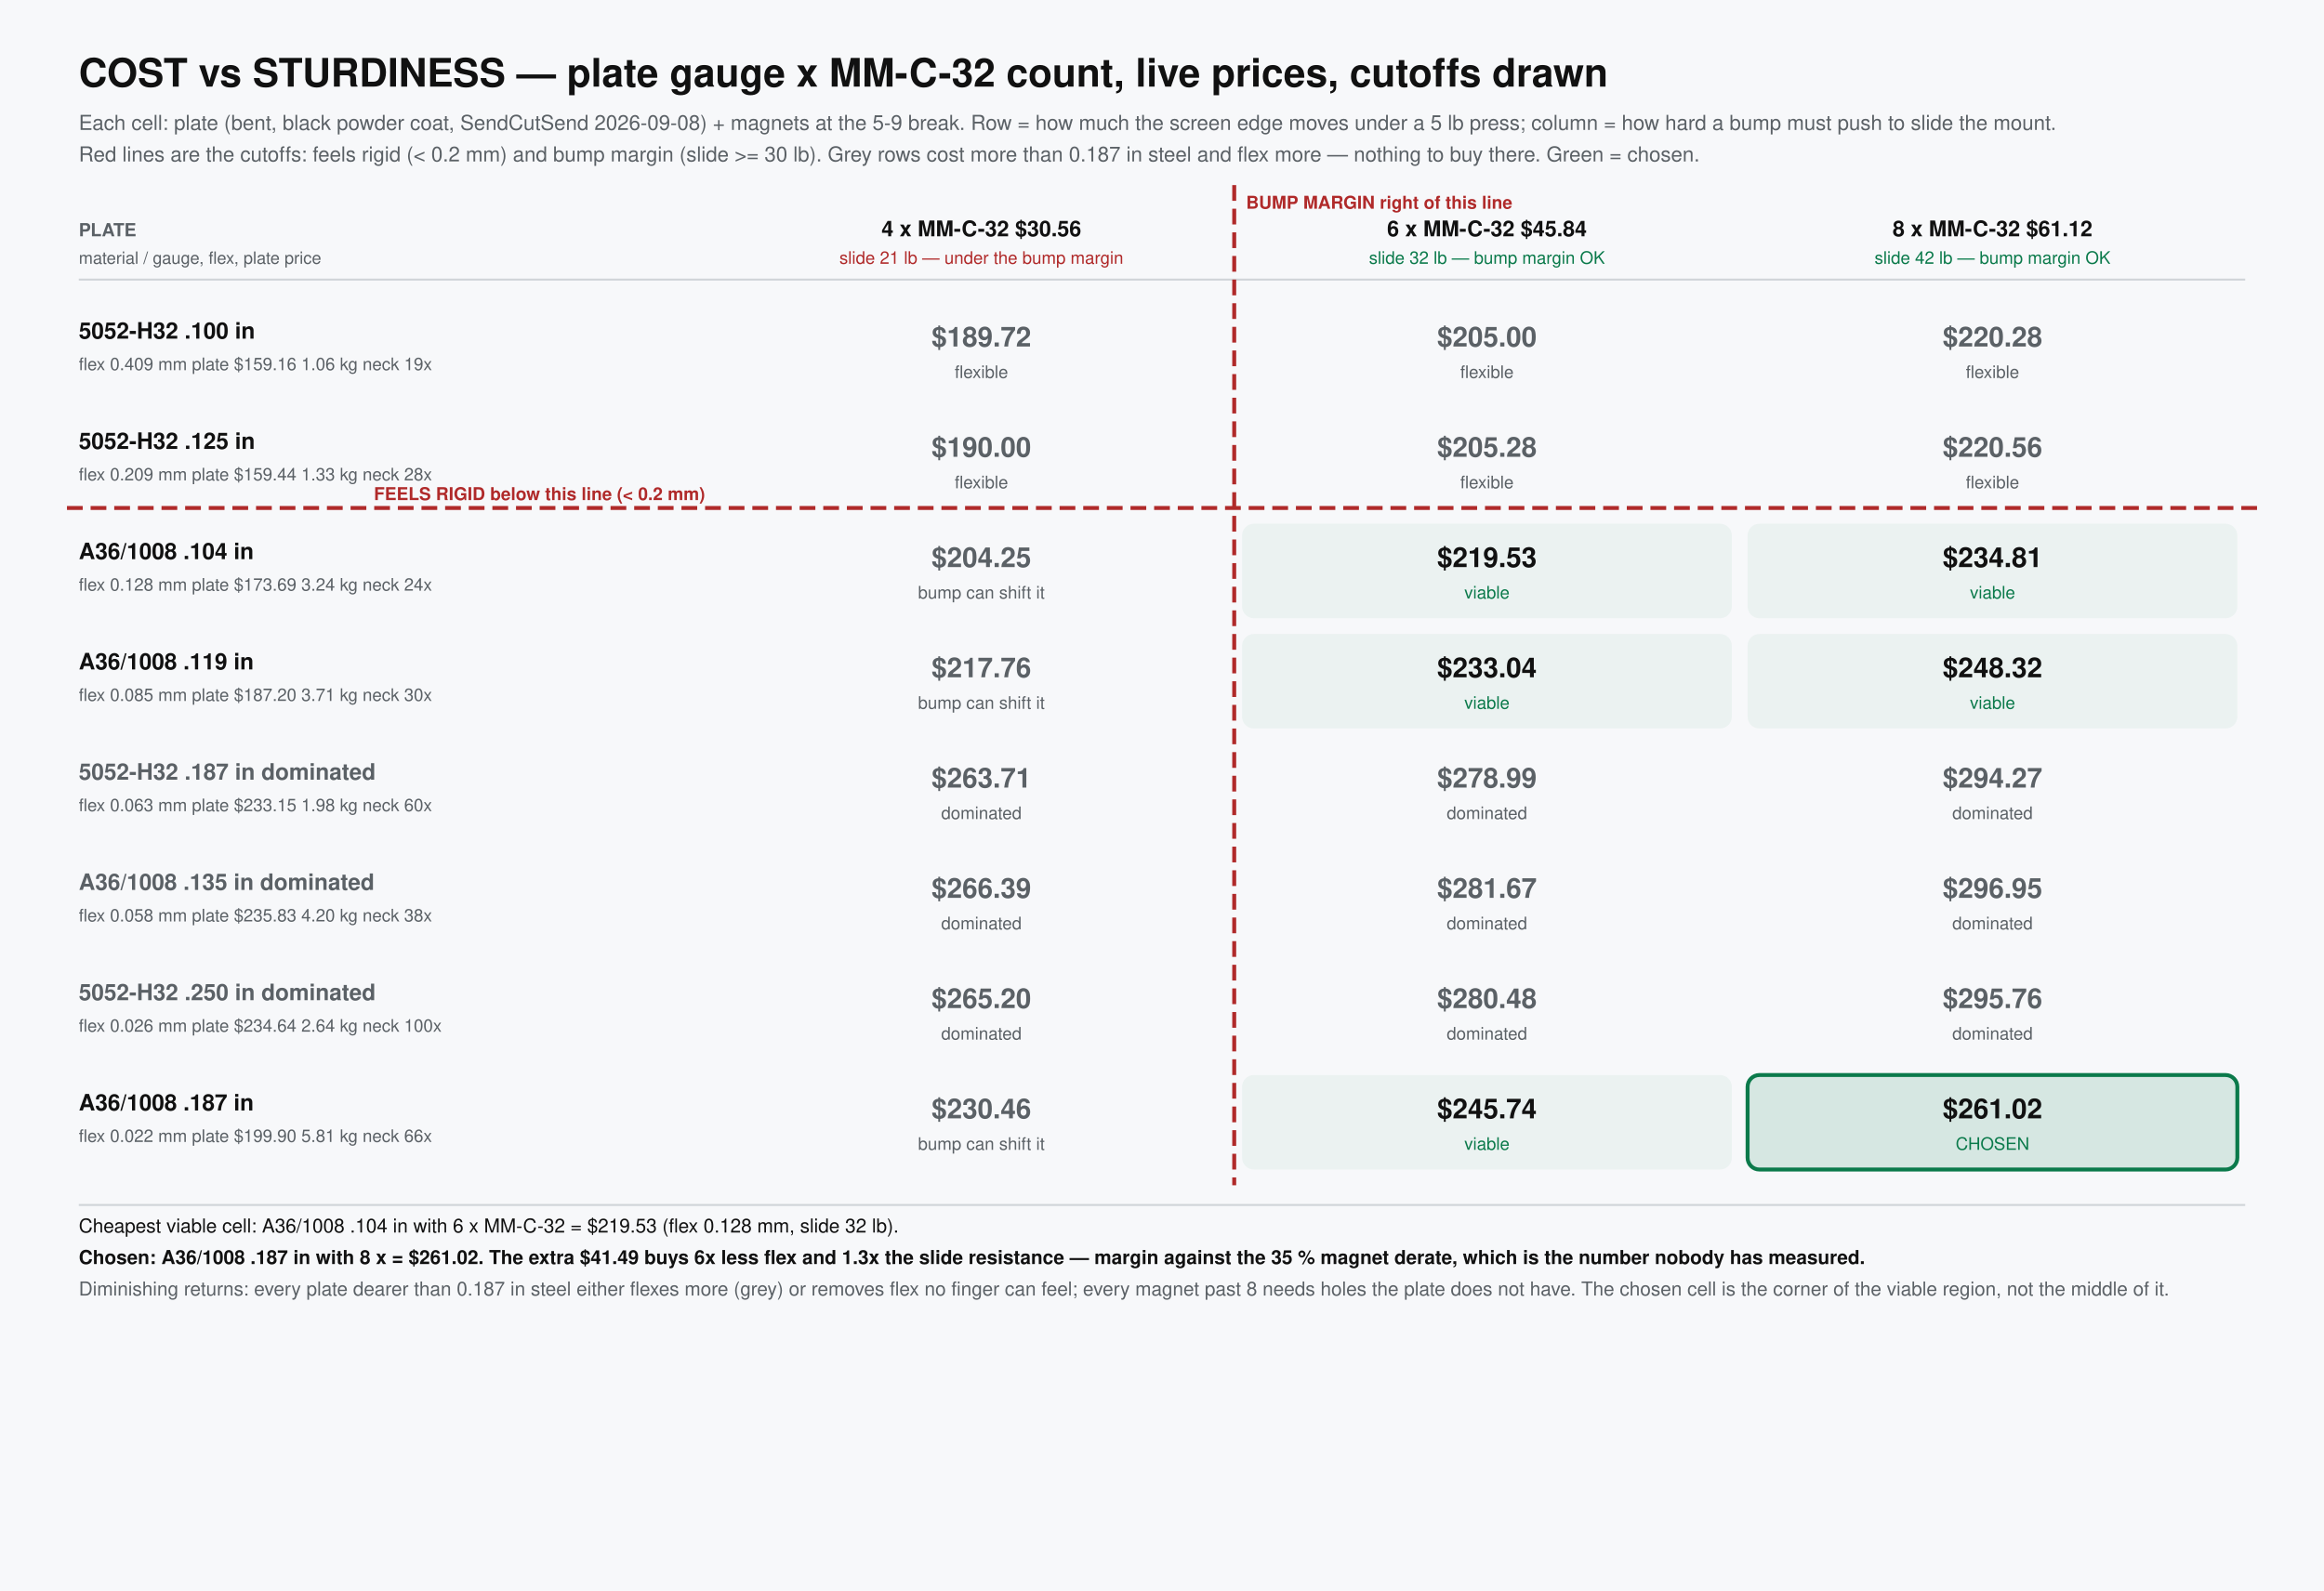
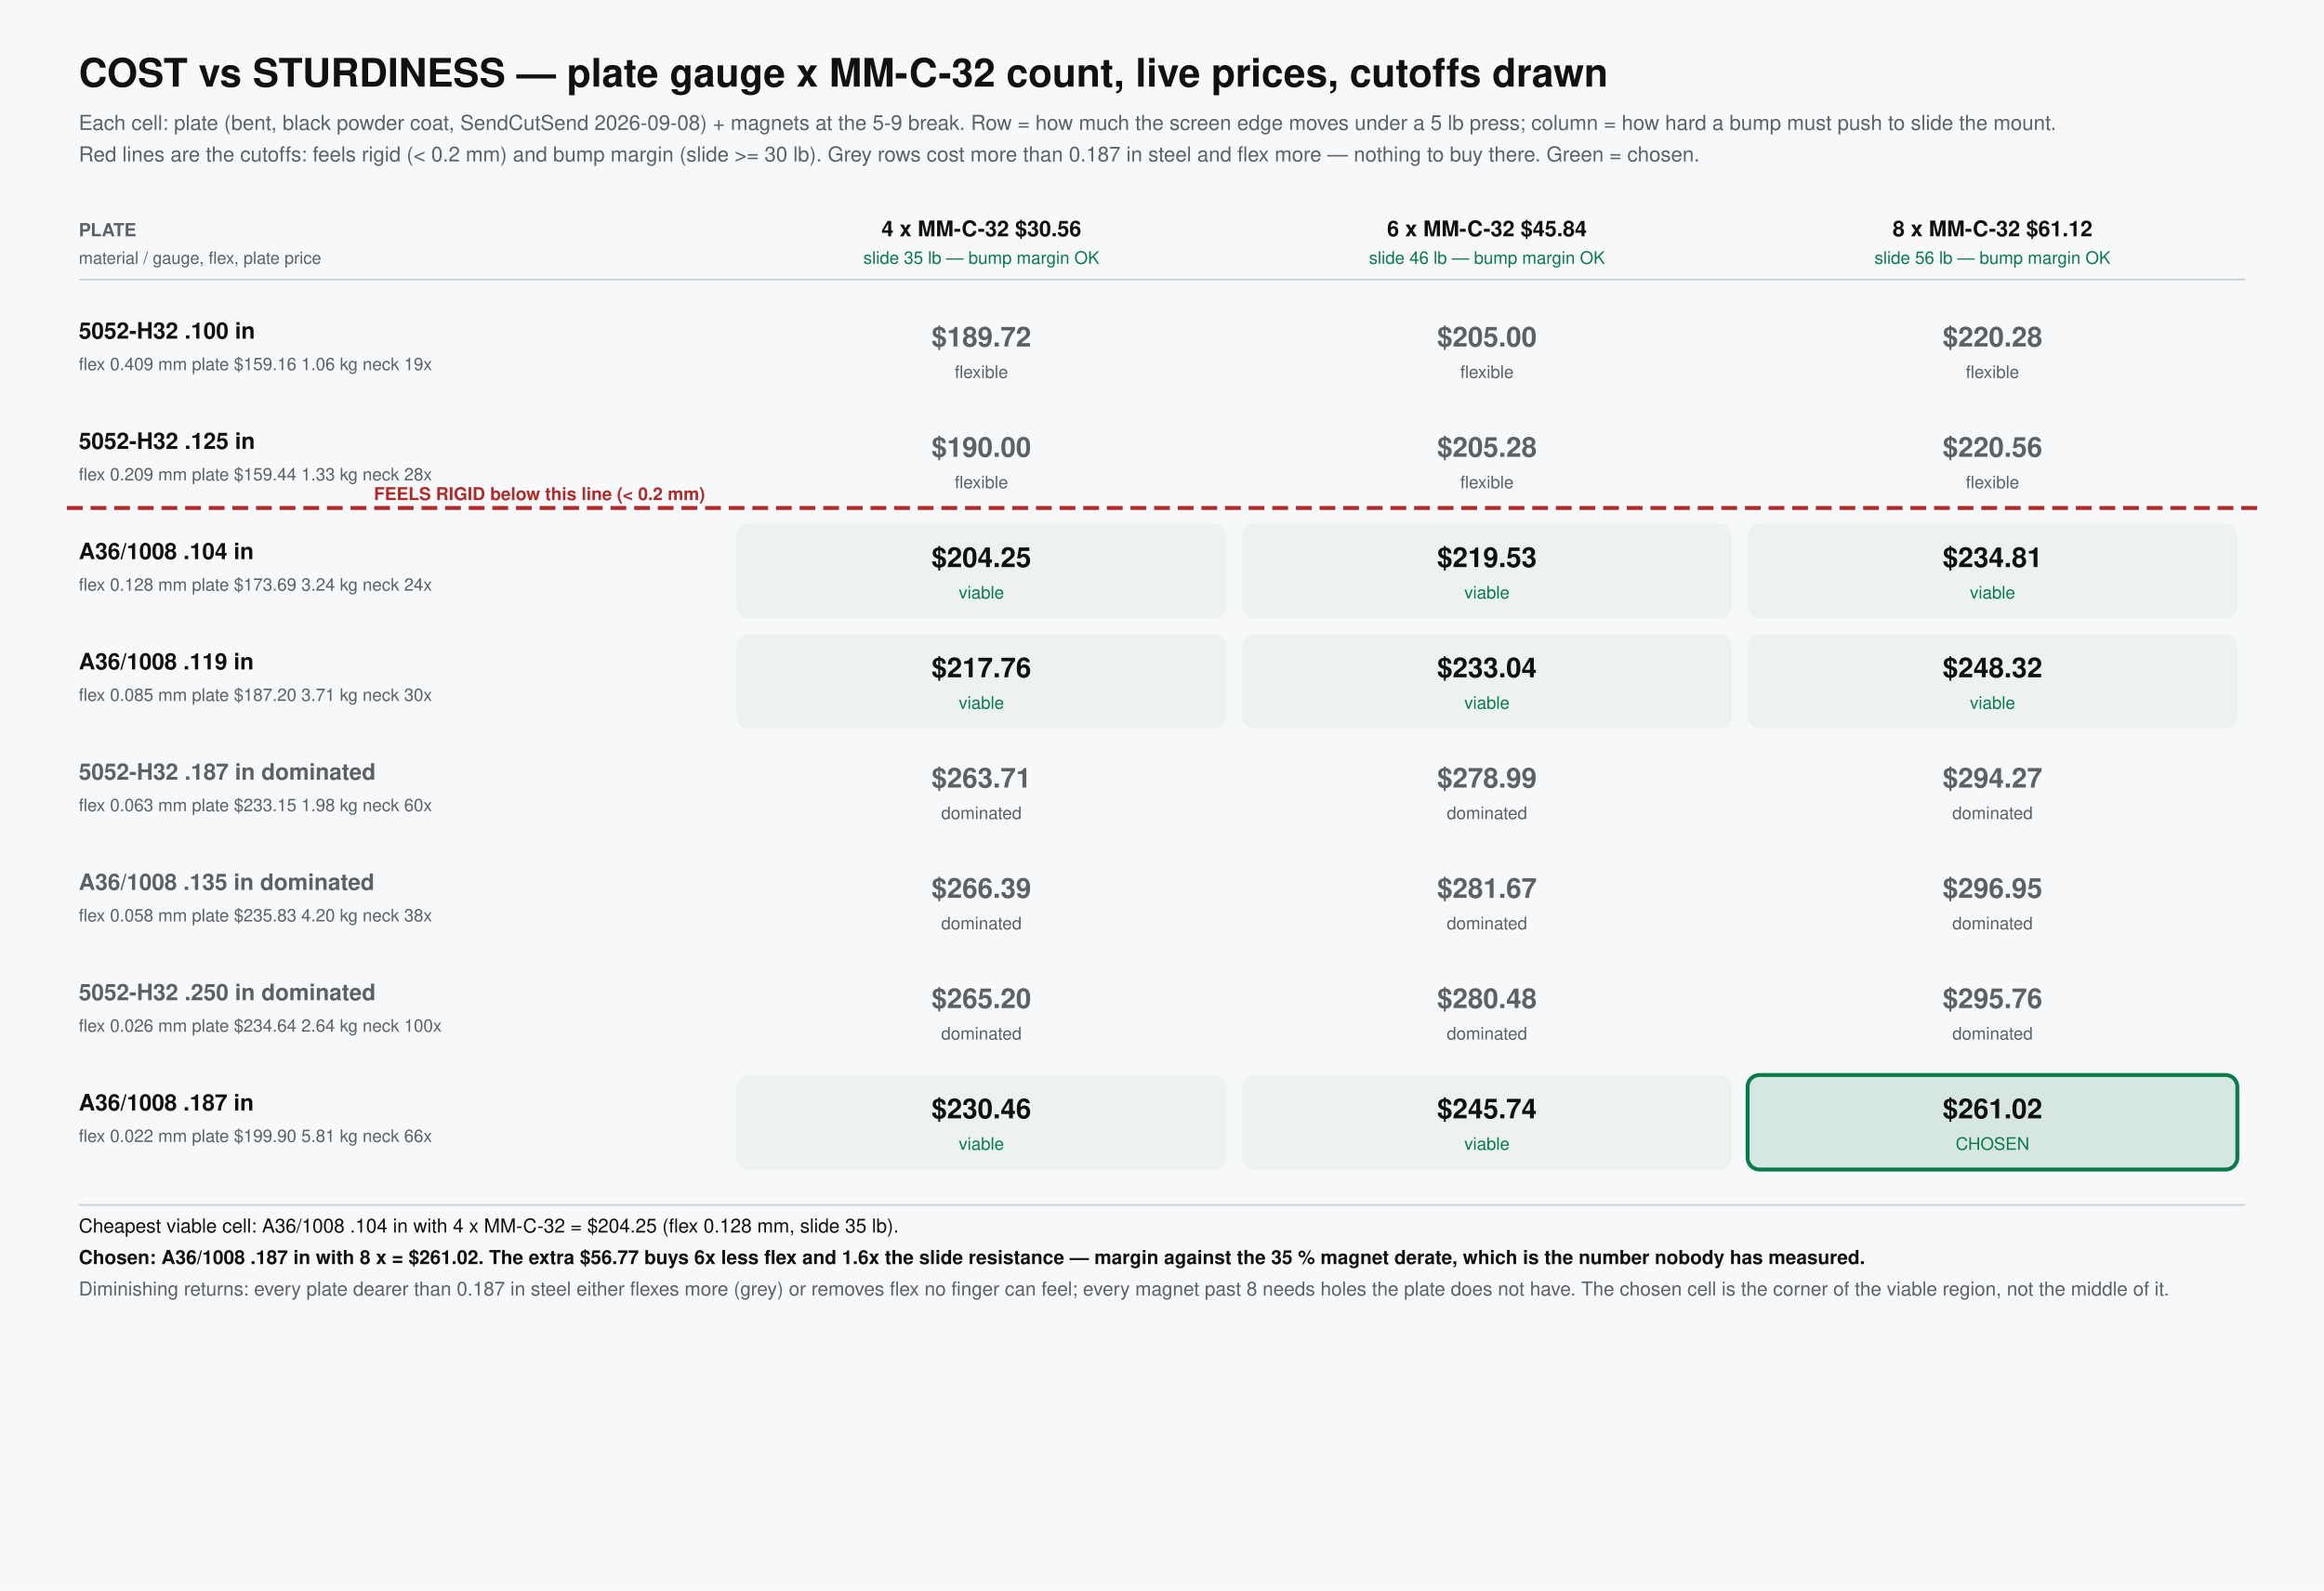
<svg xmlns="http://www.w3.org/2000/svg" width="1180" height="808" viewBox="0 0 1180 808">
  <rect width="1180" height="808" fill="#f7f8fa" />
  <text x="40.0" y="44.0" font-family="Helvetica, Arial, sans-serif" font-size="20" text-anchor="start" fill="#111" font-weight="bold">COST vs STURDINESS — plate gauge x MM-C-32 count, live prices, cutoffs drawn</text>
  <text x="40.0" y="66.0" font-family="Helvetica, Arial, sans-serif" font-size="10.5" text-anchor="start" fill="#5b6166" font-weight="normal">Each cell: plate (bent, black powder coat, SendCutSend 2026-09-08) + magnets at the 5-9 break. Row = how much the screen edge moves under a 5 lb press; column = how hard a bump must push to slide the mount.</text>
  <text x="40.0" y="82.0" font-family="Helvetica, Arial, sans-serif" font-size="10.5" text-anchor="start" fill="#5b6166" font-weight="normal">Red lines are the cutoffs: feels rigid (&lt; 0.2 mm) and bump margin (slide &gt;= 30 lb). Grey rows cost more than 0.187 in steel and flex more — nothing to buy there. Green = chosen.</text>
  <text x="40.0" y="120.0" font-family="Helvetica, Arial, sans-serif" font-size="9.2" text-anchor="start" fill="#5b6166" font-weight="bold">PLATE</text>
  <text x="40.0" y="134.0" font-family="Helvetica, Arial, sans-serif" font-size="8.6" text-anchor="start" fill="#5b6166" font-weight="normal">material / gauge, flex, plate price</text>
  <text x="498.3" y="120.0" font-family="Helvetica, Arial, sans-serif" font-size="11" text-anchor="middle" fill="#111" font-weight="bold">4 x MM-C-32   $30.56</text>
-   <text x="498.3" y="134.0" font-family="Helvetica, Arial, sans-serif" font-size="8.8" text-anchor="middle" fill="#b02a2a" font-weight="normal">slide 21 lb — under the bump margin</text>
+   <text x="498.3" y="134.0" font-family="Helvetica, Arial, sans-serif" font-size="8.8" text-anchor="middle" fill="#0b7a4b" font-weight="normal">slide 35 lb — bump margin OK</text>
  <text x="755.0" y="120.0" font-family="Helvetica, Arial, sans-serif" font-size="11" text-anchor="middle" fill="#111" font-weight="bold">6 x MM-C-32   $45.84</text>
-   <text x="755.0" y="134.0" font-family="Helvetica, Arial, sans-serif" font-size="8.8" text-anchor="middle" fill="#0b7a4b" font-weight="normal">slide 32 lb — bump margin OK</text>
+   <text x="755.0" y="134.0" font-family="Helvetica, Arial, sans-serif" font-size="8.8" text-anchor="middle" fill="#0b7a4b" font-weight="normal">slide 46 lb — bump margin OK</text>
  <text x="1011.7" y="120.0" font-family="Helvetica, Arial, sans-serif" font-size="11" text-anchor="middle" fill="#111" font-weight="bold">8 x MM-C-32   $61.12</text>
-   <text x="1011.7" y="134.0" font-family="Helvetica, Arial, sans-serif" font-size="8.8" text-anchor="middle" fill="#0b7a4b" font-weight="normal">slide 42 lb — bump margin OK</text>
+   <text x="1011.7" y="134.0" font-family="Helvetica, Arial, sans-serif" font-size="8.8" text-anchor="middle" fill="#0b7a4b" font-weight="normal">slide 56 lb — bump margin OK</text>
  <line x1="40" y1="142" x2="1140" y2="142" stroke="#d0d4d8" />
  <text x="40.0" y="172.0" font-family="Helvetica, Arial, sans-serif" font-size="11.5" text-anchor="start" fill="#111" font-weight="bold">5052-H32 .100 in</text>
  <text x="40.0" y="188.0" font-family="Helvetica, Arial, sans-serif" font-size="8.8" text-anchor="start" fill="#5b6166" font-weight="normal">flex 0.409 mm   plate $159.16   1.06 kg   neck 19x</text>
  <text x="498.3" y="176.0" font-family="Helvetica, Arial, sans-serif" font-size="14" text-anchor="middle" fill="#5b6166" font-weight="bold">$189.72</text>
  <text x="498.3" y="192.0" font-family="Helvetica, Arial, sans-serif" font-size="8.8" text-anchor="middle" fill="#5b6166" font-weight="normal">flexible</text>
  <text x="755.0" y="176.0" font-family="Helvetica, Arial, sans-serif" font-size="14" text-anchor="middle" fill="#5b6166" font-weight="bold">$205.00</text>
  <text x="755.0" y="192.0" font-family="Helvetica, Arial, sans-serif" font-size="8.8" text-anchor="middle" fill="#5b6166" font-weight="normal">flexible</text>
  <text x="1011.7" y="176.0" font-family="Helvetica, Arial, sans-serif" font-size="14" text-anchor="middle" fill="#5b6166" font-weight="bold">$220.28</text>
  <text x="1011.7" y="192.0" font-family="Helvetica, Arial, sans-serif" font-size="8.8" text-anchor="middle" fill="#5b6166" font-weight="normal">flexible</text>
  <text x="40.0" y="228.0" font-family="Helvetica, Arial, sans-serif" font-size="11.5" text-anchor="start" fill="#111" font-weight="bold">5052-H32 .125 in</text>
  <text x="40.0" y="244.0" font-family="Helvetica, Arial, sans-serif" font-size="8.8" text-anchor="start" fill="#5b6166" font-weight="normal">flex 0.209 mm   plate $159.44   1.33 kg   neck 28x</text>
  <text x="498.3" y="232.0" font-family="Helvetica, Arial, sans-serif" font-size="14" text-anchor="middle" fill="#5b6166" font-weight="bold">$190.00</text>
  <text x="498.3" y="248.0" font-family="Helvetica, Arial, sans-serif" font-size="8.8" text-anchor="middle" fill="#5b6166" font-weight="normal">flexible</text>
  <text x="755.0" y="232.0" font-family="Helvetica, Arial, sans-serif" font-size="14" text-anchor="middle" fill="#5b6166" font-weight="bold">$205.28</text>
  <text x="755.0" y="248.0" font-family="Helvetica, Arial, sans-serif" font-size="8.8" text-anchor="middle" fill="#5b6166" font-weight="normal">flexible</text>
  <text x="1011.7" y="232.0" font-family="Helvetica, Arial, sans-serif" font-size="14" text-anchor="middle" fill="#5b6166" font-weight="bold">$220.56</text>
  <text x="1011.7" y="248.0" font-family="Helvetica, Arial, sans-serif" font-size="8.8" text-anchor="middle" fill="#5b6166" font-weight="normal">flexible</text>
  <line x1="34" y1="258" x2="1146" y2="258" stroke="#b02a2a" stroke-width="2" stroke-dasharray="8 4" />
  <text x="358.0" y="254.0" font-family="Helvetica, Arial, sans-serif" font-size="9" text-anchor="end" fill="#b02a2a" font-weight="bold">FEELS RIGID below this line (&lt; 0.2 mm)</text>
  <text x="40.0" y="284.0" font-family="Helvetica, Arial, sans-serif" font-size="11.5" text-anchor="start" fill="#111" font-weight="bold">A36/1008 .104 in</text>
  <text x="40.0" y="300.0" font-family="Helvetica, Arial, sans-serif" font-size="8.8" text-anchor="start" fill="#5b6166" font-weight="normal">flex 0.128 mm   plate $173.69   3.24 kg   neck 24x</text>
-   <text x="498.3" y="288.0" font-family="Helvetica, Arial, sans-serif" font-size="14" text-anchor="middle" fill="#5b6166" font-weight="bold">$204.25</text>
-   <text x="498.3" y="304.0" font-family="Helvetica, Arial, sans-serif" font-size="8.8" text-anchor="middle" fill="#5b6166" font-weight="normal">bump can shift it</text>
+   <rect x="374.0" y="266" width="248.667" height="48" rx="6" fill="#0b7a4b" fill-opacity="0.05" />
+   <text x="498.3" y="288.0" font-family="Helvetica, Arial, sans-serif" font-size="14" text-anchor="middle" fill="#111" font-weight="bold">$204.25</text>
+   <text x="498.3" y="304.0" font-family="Helvetica, Arial, sans-serif" font-size="8.8" text-anchor="middle" fill="#0b7a4b" font-weight="normal">viable</text>
  <rect x="630.667" y="266" width="248.667" height="48" rx="6" fill="#0b7a4b" fill-opacity="0.05" />
  <text x="755.0" y="288.0" font-family="Helvetica, Arial, sans-serif" font-size="14" text-anchor="middle" fill="#111" font-weight="bold">$219.53</text>
  <text x="755.0" y="304.0" font-family="Helvetica, Arial, sans-serif" font-size="8.8" text-anchor="middle" fill="#0b7a4b" font-weight="normal">viable</text>
  <rect x="887.333" y="266" width="248.667" height="48" rx="6" fill="#0b7a4b" fill-opacity="0.05" />
  <text x="1011.7" y="288.0" font-family="Helvetica, Arial, sans-serif" font-size="14" text-anchor="middle" fill="#111" font-weight="bold">$234.81</text>
  <text x="1011.7" y="304.0" font-family="Helvetica, Arial, sans-serif" font-size="8.8" text-anchor="middle" fill="#0b7a4b" font-weight="normal">viable</text>
  <text x="40.0" y="340.0" font-family="Helvetica, Arial, sans-serif" font-size="11.5" text-anchor="start" fill="#111" font-weight="bold">A36/1008 .119 in</text>
  <text x="40.0" y="356.0" font-family="Helvetica, Arial, sans-serif" font-size="8.8" text-anchor="start" fill="#5b6166" font-weight="normal">flex 0.085 mm   plate $187.20   3.71 kg   neck 30x</text>
-   <text x="498.3" y="344.0" font-family="Helvetica, Arial, sans-serif" font-size="14" text-anchor="middle" fill="#5b6166" font-weight="bold">$217.76</text>
-   <text x="498.3" y="360.0" font-family="Helvetica, Arial, sans-serif" font-size="8.8" text-anchor="middle" fill="#5b6166" font-weight="normal">bump can shift it</text>
+   <rect x="374.0" y="322" width="248.667" height="48" rx="6" fill="#0b7a4b" fill-opacity="0.05" />
+   <text x="498.3" y="344.0" font-family="Helvetica, Arial, sans-serif" font-size="14" text-anchor="middle" fill="#111" font-weight="bold">$217.76</text>
+   <text x="498.3" y="360.0" font-family="Helvetica, Arial, sans-serif" font-size="8.8" text-anchor="middle" fill="#0b7a4b" font-weight="normal">viable</text>
  <rect x="630.667" y="322" width="248.667" height="48" rx="6" fill="#0b7a4b" fill-opacity="0.05" />
  <text x="755.0" y="344.0" font-family="Helvetica, Arial, sans-serif" font-size="14" text-anchor="middle" fill="#111" font-weight="bold">$233.04</text>
  <text x="755.0" y="360.0" font-family="Helvetica, Arial, sans-serif" font-size="8.8" text-anchor="middle" fill="#0b7a4b" font-weight="normal">viable</text>
  <rect x="887.333" y="322" width="248.667" height="48" rx="6" fill="#0b7a4b" fill-opacity="0.05" />
  <text x="1011.7" y="344.0" font-family="Helvetica, Arial, sans-serif" font-size="14" text-anchor="middle" fill="#111" font-weight="bold">$248.32</text>
  <text x="1011.7" y="360.0" font-family="Helvetica, Arial, sans-serif" font-size="8.8" text-anchor="middle" fill="#0b7a4b" font-weight="normal">viable</text>
  <text x="40.0" y="396.0" font-family="Helvetica, Arial, sans-serif" font-size="11.5" text-anchor="start" fill="#5b6166" font-weight="bold">5052-H32 .187 in   dominated</text>
  <text x="40.0" y="412.0" font-family="Helvetica, Arial, sans-serif" font-size="8.8" text-anchor="start" fill="#5b6166" font-weight="normal">flex 0.063 mm   plate $233.15   1.98 kg   neck 60x</text>
  <text x="498.3" y="400.0" font-family="Helvetica, Arial, sans-serif" font-size="14" text-anchor="middle" fill="#5b6166" font-weight="bold">$263.71</text>
  <text x="498.3" y="416.0" font-family="Helvetica, Arial, sans-serif" font-size="8.8" text-anchor="middle" fill="#5b6166" font-weight="normal">dominated</text>
  <text x="755.0" y="400.0" font-family="Helvetica, Arial, sans-serif" font-size="14" text-anchor="middle" fill="#5b6166" font-weight="bold">$278.99</text>
  <text x="755.0" y="416.0" font-family="Helvetica, Arial, sans-serif" font-size="8.8" text-anchor="middle" fill="#5b6166" font-weight="normal">dominated</text>
  <text x="1011.7" y="400.0" font-family="Helvetica, Arial, sans-serif" font-size="14" text-anchor="middle" fill="#5b6166" font-weight="bold">$294.27</text>
  <text x="1011.7" y="416.0" font-family="Helvetica, Arial, sans-serif" font-size="8.8" text-anchor="middle" fill="#5b6166" font-weight="normal">dominated</text>
  <text x="40.0" y="452.0" font-family="Helvetica, Arial, sans-serif" font-size="11.5" text-anchor="start" fill="#5b6166" font-weight="bold">A36/1008 .135 in   dominated</text>
  <text x="40.0" y="468.0" font-family="Helvetica, Arial, sans-serif" font-size="8.8" text-anchor="start" fill="#5b6166" font-weight="normal">flex 0.058 mm   plate $235.83   4.20 kg   neck 38x</text>
  <text x="498.3" y="456.0" font-family="Helvetica, Arial, sans-serif" font-size="14" text-anchor="middle" fill="#5b6166" font-weight="bold">$266.39</text>
  <text x="498.3" y="472.0" font-family="Helvetica, Arial, sans-serif" font-size="8.8" text-anchor="middle" fill="#5b6166" font-weight="normal">dominated</text>
  <text x="755.0" y="456.0" font-family="Helvetica, Arial, sans-serif" font-size="14" text-anchor="middle" fill="#5b6166" font-weight="bold">$281.67</text>
  <text x="755.0" y="472.0" font-family="Helvetica, Arial, sans-serif" font-size="8.8" text-anchor="middle" fill="#5b6166" font-weight="normal">dominated</text>
  <text x="1011.7" y="456.0" font-family="Helvetica, Arial, sans-serif" font-size="14" text-anchor="middle" fill="#5b6166" font-weight="bold">$296.95</text>
  <text x="1011.7" y="472.0" font-family="Helvetica, Arial, sans-serif" font-size="8.8" text-anchor="middle" fill="#5b6166" font-weight="normal">dominated</text>
  <text x="40.0" y="508.0" font-family="Helvetica, Arial, sans-serif" font-size="11.5" text-anchor="start" fill="#5b6166" font-weight="bold">5052-H32 .250 in   dominated</text>
  <text x="40.0" y="524.0" font-family="Helvetica, Arial, sans-serif" font-size="8.8" text-anchor="start" fill="#5b6166" font-weight="normal">flex 0.026 mm   plate $234.64   2.64 kg   neck 100x</text>
  <text x="498.3" y="512.0" font-family="Helvetica, Arial, sans-serif" font-size="14" text-anchor="middle" fill="#5b6166" font-weight="bold">$265.20</text>
  <text x="498.3" y="528.0" font-family="Helvetica, Arial, sans-serif" font-size="8.8" text-anchor="middle" fill="#5b6166" font-weight="normal">dominated</text>
  <text x="755.0" y="512.0" font-family="Helvetica, Arial, sans-serif" font-size="14" text-anchor="middle" fill="#5b6166" font-weight="bold">$280.48</text>
  <text x="755.0" y="528.0" font-family="Helvetica, Arial, sans-serif" font-size="8.8" text-anchor="middle" fill="#5b6166" font-weight="normal">dominated</text>
  <text x="1011.7" y="512.0" font-family="Helvetica, Arial, sans-serif" font-size="14" text-anchor="middle" fill="#5b6166" font-weight="bold">$295.76</text>
  <text x="1011.7" y="528.0" font-family="Helvetica, Arial, sans-serif" font-size="8.8" text-anchor="middle" fill="#5b6166" font-weight="normal">dominated</text>
  <text x="40.0" y="564.0" font-family="Helvetica, Arial, sans-serif" font-size="11.5" text-anchor="start" fill="#111" font-weight="bold">A36/1008 .187 in</text>
  <text x="40.0" y="580.0" font-family="Helvetica, Arial, sans-serif" font-size="8.8" text-anchor="start" fill="#5b6166" font-weight="normal">flex 0.022 mm   plate $199.90   5.81 kg   neck 66x</text>
-   <text x="498.3" y="568.0" font-family="Helvetica, Arial, sans-serif" font-size="14" text-anchor="middle" fill="#5b6166" font-weight="bold">$230.46</text>
-   <text x="498.3" y="584.0" font-family="Helvetica, Arial, sans-serif" font-size="8.8" text-anchor="middle" fill="#5b6166" font-weight="normal">bump can shift it</text>
+   <rect x="374.0" y="546" width="248.667" height="48" rx="6" fill="#0b7a4b" fill-opacity="0.05" />
+   <text x="498.3" y="568.0" font-family="Helvetica, Arial, sans-serif" font-size="14" text-anchor="middle" fill="#111" font-weight="bold">$230.46</text>
+   <text x="498.3" y="584.0" font-family="Helvetica, Arial, sans-serif" font-size="8.8" text-anchor="middle" fill="#0b7a4b" font-weight="normal">viable</text>
  <rect x="630.667" y="546" width="248.667" height="48" rx="6" fill="#0b7a4b" fill-opacity="0.05" />
  <text x="755.0" y="568.0" font-family="Helvetica, Arial, sans-serif" font-size="14" text-anchor="middle" fill="#111" font-weight="bold">$245.74</text>
  <text x="755.0" y="584.0" font-family="Helvetica, Arial, sans-serif" font-size="8.8" text-anchor="middle" fill="#0b7a4b" font-weight="normal">viable</text>
  <rect x="887.333" y="546" width="248.667" height="48" rx="6" fill="#0b7a4b" fill-opacity="0.14" stroke="#0b7a4b" stroke-width="2" />
  <text x="1011.7" y="568.0" font-family="Helvetica, Arial, sans-serif" font-size="14" text-anchor="middle" fill="#111" font-weight="bold">$261.02</text>
  <text x="1011.7" y="584.0" font-family="Helvetica, Arial, sans-serif" font-size="8.8" text-anchor="middle" fill="#0b7a4b" font-weight="normal">CHOSEN</text>
-   <line x1="626.667" y1="94" x2="626.667" y2="602" stroke="#b02a2a" stroke-width="2" stroke-dasharray="8 4" />
-   <text x="632.7" y="106.0" font-family="Helvetica, Arial, sans-serif" font-size="9" text-anchor="start" fill="#b02a2a" font-weight="bold">BUMP MARGIN right of this line</text>
  <line x1="40" y1="612" x2="1140" y2="612" stroke="#d0d4d8" />
-   <text x="40.0" y="626.0" font-family="Helvetica, Arial, sans-serif" font-size="9.8" text-anchor="start" fill="#111" font-weight="normal">Cheapest viable cell: A36/1008 .104 in with 6 x MM-C-32 = $219.53 (flex 0.128 mm, slide 32 lb).</text>
-   <text x="40.0" y="642.0" font-family="Helvetica, Arial, sans-serif" font-size="9.8" text-anchor="start" fill="#111" font-weight="bold">Chosen: A36/1008 .187 in with 8 x = $261.02. The extra $41.49 buys 6x less flex and 1.3x the slide resistance — margin against the 35 % magnet derate, which is the number nobody has measured.</text>
+   <text x="40.0" y="626.0" font-family="Helvetica, Arial, sans-serif" font-size="9.8" text-anchor="start" fill="#111" font-weight="normal">Cheapest viable cell: A36/1008 .104 in with 4 x MM-C-32 = $204.25 (flex 0.128 mm, slide 35 lb).</text>
+   <text x="40.0" y="642.0" font-family="Helvetica, Arial, sans-serif" font-size="9.8" text-anchor="start" fill="#111" font-weight="bold">Chosen: A36/1008 .187 in with 8 x = $261.02. The extra $56.77 buys 6x less flex and 1.6x the slide resistance — margin against the 35 % magnet derate, which is the number nobody has measured.</text>
  <text x="40.0" y="658.0" font-family="Helvetica, Arial, sans-serif" font-size="9.8" text-anchor="start" fill="#5b6166" font-weight="normal">Diminishing returns: every plate dearer than 0.187 in steel either flexes more (grey) or removes flex no finger can feel; every magnet past 8 needs holes the plate does not have. The chosen cell is the corner of the viable region, not the middle of it.</text>
</svg>
